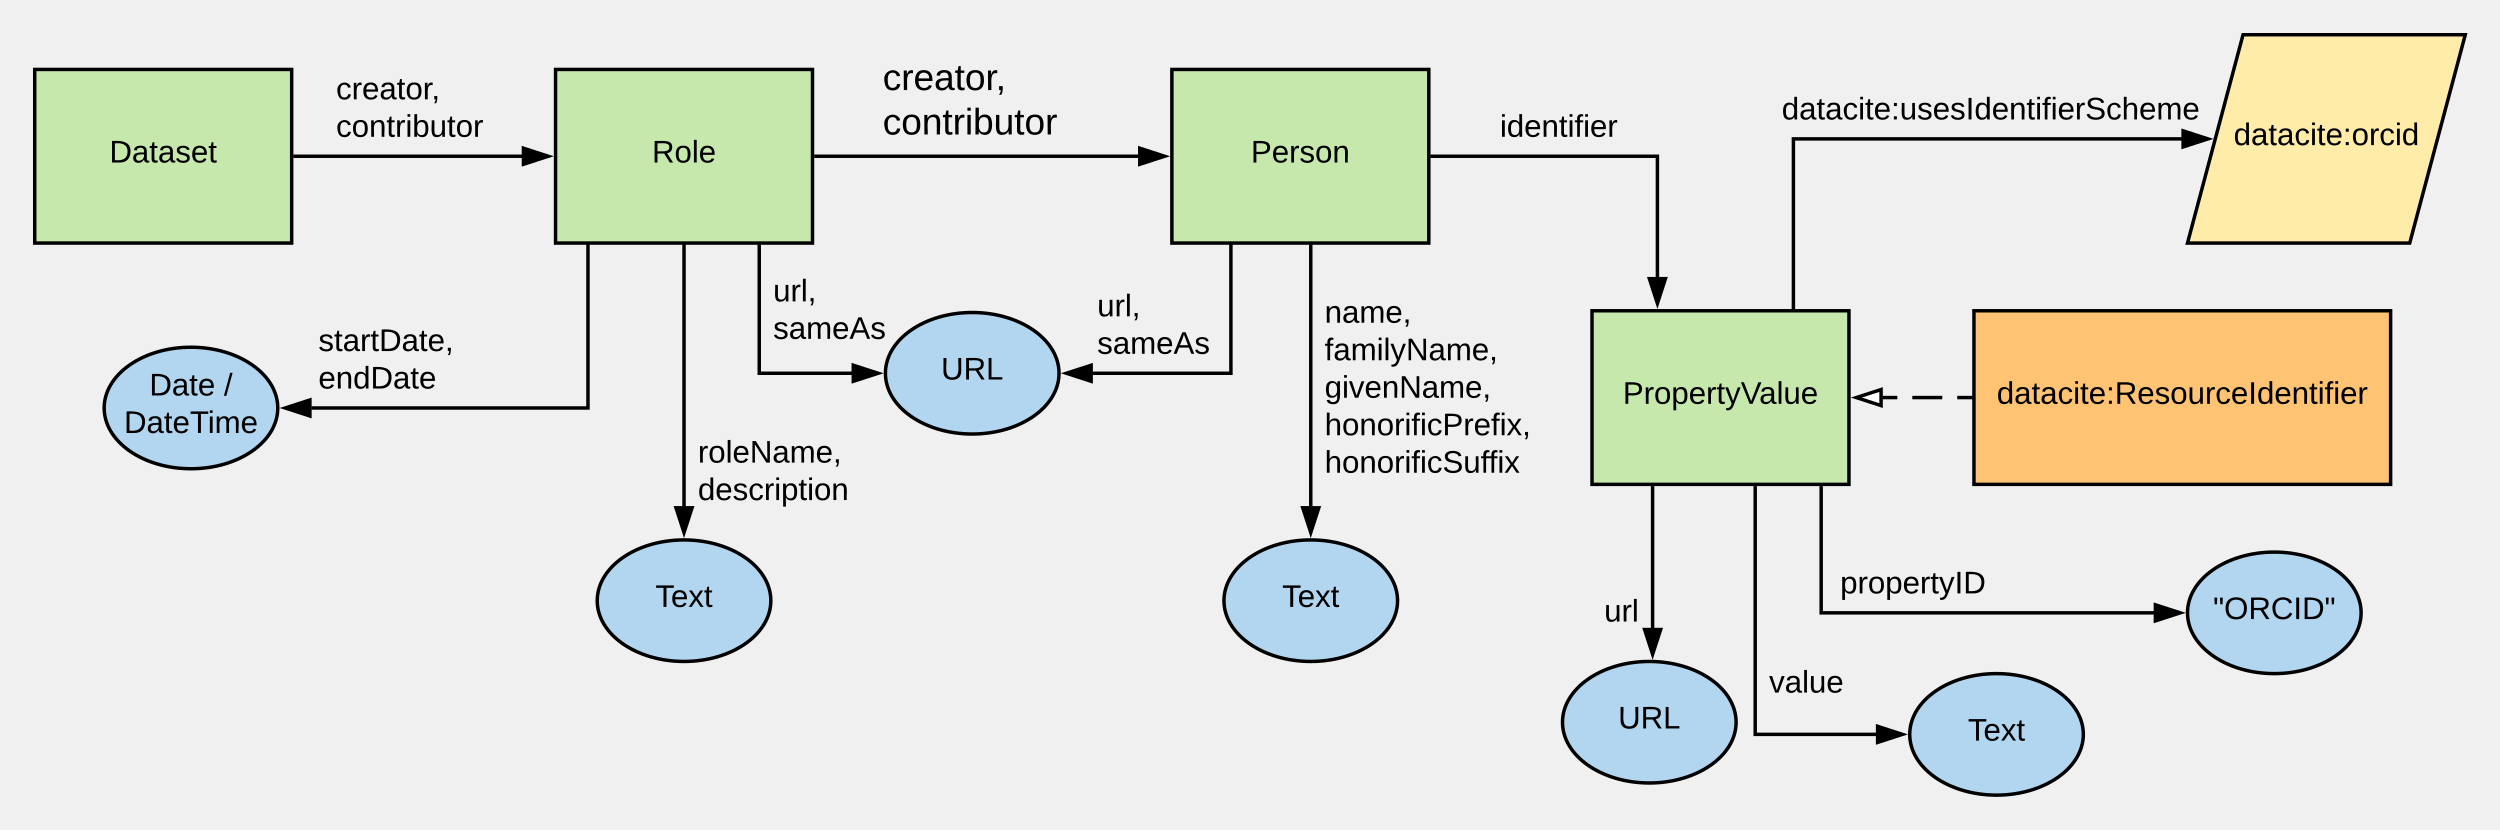
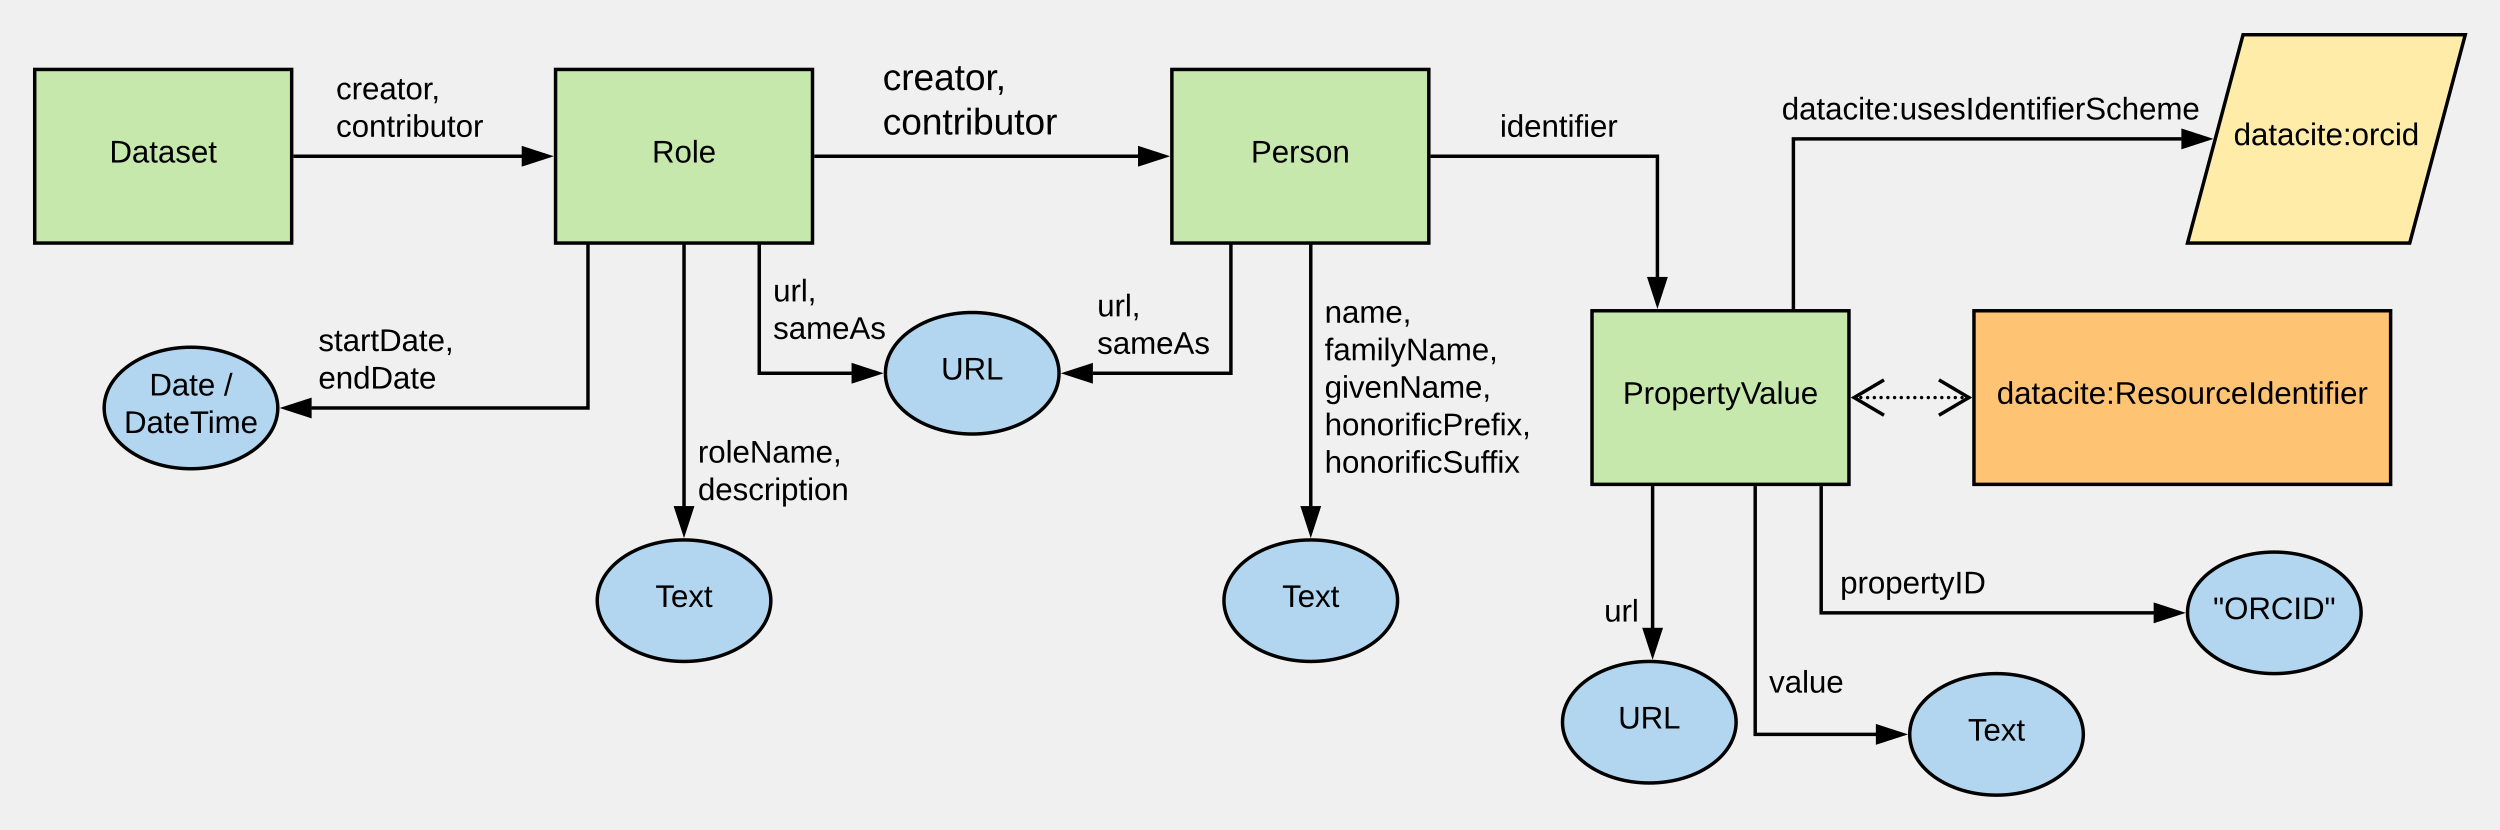
<svg xmlns="http://www.w3.org/2000/svg" xmlns:ns1="lucid" xmlns:xlink="http://www.w3.org/1999/xlink" width="1440" height="478">
  <g transform="translate(-100 1260)" ns1:page-tab-id="0_0">
    <path d="M120-1220h148v100H120z" stroke="#000" stroke-width="2" fill="#c7e8ac" />
    <use xlink:href="#a" transform="matrix(1,0,0,1,125,-1215) translate(38.025 48.6)" />
    <path d="M420-1220h148v100H420z" stroke="#000" stroke-width="2" fill="#c7e8ac" />
    <use xlink:href="#b" transform="matrix(1,0,0,1,425,-1215) translate(50.55 48.6)" />
    <path d="M269-1170h131.76" stroke="#000" stroke-width="2" fill="none" />
    <path d="M269-1169h-1v-2h1zM415.76-1170l-14.26 4.64v-9.28z" />
    <path d="M419-1170l-18.5 6v-12zm-16.5 3.26l10.03-3.26-10.03-3.26z" />
    <use xlink:href="#c" transform="matrix(1,0,0,1,293.575,-1217.2) translate(0 14.4)" />
    <use xlink:href="#d" transform="matrix(1,0,0,1,293.575,-1217.2) translate(0 36)" />
    <path d="M775-1220h148v100H775z" stroke="#000" stroke-width="2" fill="#c7e8ac" />
    <use xlink:href="#e" transform="matrix(1,0,0,1,780,-1215) translate(40.525 48.6)" />
    <path d="M569-1170h186.76" stroke="#000" stroke-width="2" fill="none" />
    <path d="M569-1169h-1v-2h1zM770.76-1170l-14.26 4.64v-9.28z" />
    <path d="M774-1170l-18.5 6v-12zm-16.5 3.26l10.03-3.26-10.03-3.26z" />
    <use xlink:href="#f" transform="matrix(1,0,0,1,608.463,-1225.2) translate(0 17.06667)" />
    <use xlink:href="#g" transform="matrix(1,0,0,1,608.463,-1225.2) translate(0 42.66667)" />
    <path d="M924-1170h130.67v69.76" stroke="#000" stroke-width="2" fill="none" />
    <path d="M924-1169h-1v-2h1zM1054.67-1085.24l-4.64-14.26h9.27z" />
    <path d="M1054.67-1082l-6.02-18.5h12.03zm-3.26-16.5l3.27 10.03 3.26-10.03z" />
    <use xlink:href="#h" transform="matrix(1,0,0,1,963.9629,-1195.6) translate(0 14.4)" />
    <path d="M1017-1081h148v100h-148z" stroke="#000" stroke-width="2" fill="#c7e8ac" />
    <use xlink:href="#i" transform="matrix(1,0,0,1,1022,-1076) translate(12.75 48.6)" />
    <path d="M1237-1081h240v100h-240z" stroke="#000" stroke-width="2" fill="#ffc374" />
    <use xlink:href="#j" transform="matrix(1,0,0,1,1242,-1076) translate(8.15 48.6)" />
-     <path d="M1236-1031h-51.76" fill="none" />
-     <path d="M1236-1031h-8.63m-8.62 0h-17.26m-8.64 0h-8.62" stroke="#000" stroke-width="2" fill="none" />
-     <path d="M1237-1030h-1v-2h1z" />
-     <path d="M1183.5-1026.36l-14.26-4.64 14.26-4.64z" fill="#fff" />
-     <path d="M1184.5-1025l-18.5-6 18.5-6zm-12.03-6l10.03 3.26v-6.52z" />
+     <path d="M1234.04-1031h-66.08" fill="none" />
+     <path d="M1235.04-1031c0 .55-.45 1-1 1-.56 0-1-.45-1-1s.44-1 1-1c.55 0 1 .45 1 1zm-3.9 0c0 .55-.44 1-1 1-.54 0-1-.45-1-1s.46-1 1-1c.56 0 1 .45 1 1zm-3.88 0c0 .55-.45 1-1 1s-1-.45-1-1 .45-1 1-1 1 .45 1 1zm-3.88 0c0 .55-.45 1-1 1-.56 0-1-.45-1-1s.44-1 1-1c.55 0 1 .45 1 1zm-3.9 0c0 .55-.44 1-1 1-.54 0-1-.45-1-1s.46-1 1-1c.56 0 1 .45 1 1zm-3.88 0c0 .55-.44 1-1 1-.55 0-1-.45-1-1s.45-1 1-1c.56 0 1 .45 1 1zm-3.88 0c0 .55-.45 1-1 1-.56 0-1-.45-1-1s.44-1 1-1c.55 0 1 .45 1 1zm-3.9 0c0 .55-.44 1-1 1-.54 0-1-.45-1-1s.46-1 1-1c.56 0 1 .45 1 1zm-3.88 0c0 .55-.44 1-1 1-.55 0-1-.45-1-1s.45-1 1-1c.56 0 1 .45 1 1zm-3.88 0c0 .55-.45 1-1 1-.56 0-1-.45-1-1s.44-1 1-1c.55 0 1 .45 1 1zm-3.9 0c0 .55-.44 1-1 1-.54 0-1-.45-1-1s.46-1 1-1c.56 0 1 .45 1 1zm-3.88 0c0 .55-.44 1-1 1-.55 0-1-.45-1-1s.45-1 1-1c.56 0 1 .45 1 1zm-3.88 0c0 .55-.45 1-1 1-.56 0-1-.45-1-1s.44-1 1-1c.55 0 1 .45 1 1zm-3.9 0c0 .55-.44 1-1 1-.54 0-1-.45-1-1s.46-1 1-1c.56 0 1 .45 1 1zm-3.88 0c0 .55-.44 1-1 1-.55 0-1-.45-1-1s.45-1 1-1c.56 0 1 .45 1 1zm-3.88 0c0 .55-.45 1-1 1s-1-.45-1-1 .45-1 1-1 1 .45 1 1zm-3.9 0c0 .55-.44 1-1 1-.54 0-1-.45-1-1s.46-1 1-1c.56 0 1 .45 1 1z" />
+     <path d="M1236-1031l-18.67 11.04-1.02-1.72 15.77-9.32-15.76-9.32 1.03-1.72zM1185.7-1040.32l-15.77 9.32 15.76 9.32-1.03 1.72L1166-1031l18.67-11.04z" />
    <path d="M1460-907c0 19.33-22.4 35-50 35s-50-15.67-50-35 22.4-35 50-35 50 15.67 50 35z" stroke="#000" stroke-width="2" fill="#b2d6ef" />
    <use xlink:href="#k" transform="matrix(1,0,0,1,1365,-937) translate(9.725 33.6)" />
    <path d="M1392-1240h128l-32 120h-128z" stroke="#000" stroke-width="2" fill="#ffeca9" />
    <use xlink:href="#l" transform="matrix(1,0,0,1,1365,-1235) translate(21.575 58.6)" />
    <path d="M1133-1082v-98h223.73" stroke="#000" stroke-width="2" fill="none" />
    <path d="M1134-1081h-2v-1h2zM1371.73-1180l-14.27 4.64v-9.28z" />
    <path d="M1374.97-1180l-18.5 6v-12zm-16.5 3.26l10.02-3.26-10.04-3.26z" />
    <use xlink:href="#m" transform="matrix(1,0,0,1,1126.292,-1205.6) translate(0 14.4)" />
    <path d="M1149-980v73h191.76" stroke="#000" stroke-width="2" fill="none" />
    <path d="M1150-980h-2v-1h2zM1355.76-907l-14.26 4.64v-9.28z" />
    <path d="M1359-907l-18.5 6v-12zm-16.5 3.26l10.03-3.26-10.03-3.26z" />
    <use xlink:href="#n" transform="matrix(1,0,0,1,1159.947,-932.6) translate(0 14.4)" />
    <path d="M1051.9-980v81.86" stroke="#000" stroke-width="2" fill="none" />
    <path d="M1052.9-980h-2v-1h2zM1051.9-883.14l-4.63-14.27h9.27z" />
    <path d="M1051.9-879.9l-6-18.5h12.02zm-3.25-16.5l3.26 10.02 3.27-10.03z" />
    <use xlink:href="#o" transform="matrix(1,0,0,1,1024.006,-916.3878) translate(0 14.4)" />
    <path d="M1111-980v143h69.76" stroke="#000" stroke-width="2" fill="none" />
    <path d="M1112-980h-2v-1h2zM1195.76-837l-14.26 4.64v-9.28z" />
    <path d="M1199-837l-18.5 6v-12zm-16.5 3.26l10.03-3.26-10.03-3.26z" />
    <use xlink:href="#p" transform="matrix(1,0,0,1,1119,-875.4667) translate(0 14.4)" />
    <path d="M260-1025c0 19.33-22.4 35-50 35s-50-15.67-50-35 22.4-35 50-35 50 15.67 50 35z" stroke="#000" stroke-width="2" fill="#b2d6ef" />
    <use xlink:href="#q" transform="matrix(1,0,0,1,165,-1055) translate(21.025 22.8)" />
    <use xlink:href="#r" transform="matrix(1,0,0,1,165,-1055) translate(63.975 22.8)" />
    <use xlink:href="#s" transform="matrix(1,0,0,1,165,-1055) translate(6.425 44.4)" />
    <path d="M438.67-1119v94H279.24" stroke="#000" stroke-width="2" fill="none" />
    <path d="M439.67-1119h-2v-1h2zM278.5-1020.36l-14.26-4.64 14.26-4.64z" />
    <path d="M279.5-1019l-18.5-6 18.5-6zm-12.03-6l10.03 3.26v-6.52z" />
    <use xlink:href="#t" transform="matrix(1,0,0,1,283.3936,-1072.2) translate(0 14.4)" />
    <use xlink:href="#u" transform="matrix(1,0,0,1,283.3936,-1072.2) translate(0 36)" />
    <path d="M1100-844c0 19.33-22.4 35-50 35s-50-15.67-50-35 22.4-35 50-35 50 15.67 50 35z" stroke="#000" stroke-width="2" fill="#b2d6ef" />
    <use xlink:href="#v" transform="matrix(1,0,0,1,1005,-874) translate(27.05 33.6)" />
    <path d="M1300-837c0 19.33-22.4 35-50 35s-50-15.67-50-35 22.4-35 50-35 50 15.67 50 35z" stroke="#000" stroke-width="2" fill="#b2d6ef" />
    <use xlink:href="#w" transform="matrix(1,0,0,1,1205,-867) translate(28.525 33.6)" />
    <path d="M537.33-1119v74h53.43" stroke="#000" stroke-width="2" fill="none" />
    <path d="M538.33-1119h-2v-1h2zM605.76-1045l-14.26 4.64v-9.28z" />
    <path d="M609-1045l-18.5 6v-12zm-16.5 3.26l10.03-3.26-10.03-3.26z" />
    <use xlink:href="#x" transform="matrix(1,0,0,1,545.3333,-1100.804) translate(0 14.4)" />
    <use xlink:href="#y" transform="matrix(1,0,0,1,545.3333,-1100.804) translate(0 36)" />
    <path d="M494-1119v150.76" stroke="#000" stroke-width="2" fill="none" />
    <path d="M495-1119h-2v-1h2zM494-953.24l-4.64-14.26h9.28z" />
    <path d="M494-950l-6-18.5h12zm-3.26-16.5l3.26 10.03 3.26-10.03z" />
    <use xlink:href="#z" transform="matrix(1,0,0,1,502,-1007.944) translate(0 14.4)" />
    <use xlink:href="#A" transform="matrix(1,0,0,1,502,-1007.944) translate(0 36)" />
    <path d="M544-914c0 19.33-22.4 35-50 35s-50-15.67-50-35 22.4-35 50-35 50 15.67 50 35z" stroke="#000" stroke-width="2" fill="#b2d6ef" />
    <use xlink:href="#w" transform="matrix(1,0,0,1,449,-944) translate(28.525 33.6)" />
    <path d="M809-1120v75h-79.76" stroke="#000" stroke-width="2" fill="none" />
    <path d="M728.5-1040.36l-14.26-4.64 14.26-4.64z" />
    <path d="M729.5-1039l-18.5-6 18.5-6zm-12.03-6l10.03 3.26v-6.52z" />
    <use xlink:href="#x" transform="matrix(1,0,0,1,731.9878,-1092.2) translate(0 14.4)" />
    <use xlink:href="#y" transform="matrix(1,0,0,1,731.9878,-1092.2) translate(0 36)" />
    <path d="M855-1119v150.76" stroke="#000" stroke-width="2" fill="none" />
    <path d="M856-1119h-2v-1h2zM855-953.24l-4.64-14.26h9.28z" />
    <path d="M855-950l-6-18.5h12zm-3.26-16.5l3.26 10.03 3.26-10.03z" />
    <g>
      <use xlink:href="#B" transform="matrix(1,0,0,1,863,-1088.5) translate(0 14.4)" />
      <use xlink:href="#C" transform="matrix(1,0,0,1,863,-1088.5) translate(0 36)" />
      <use xlink:href="#D" transform="matrix(1,0,0,1,863,-1088.5) translate(0 57.6)" />
      <use xlink:href="#E" transform="matrix(1,0,0,1,863,-1088.5) translate(0 79.2)" />
      <use xlink:href="#F" transform="matrix(1,0,0,1,863,-1088.5) translate(0 100.8)" />
    </g>
    <path d="M710-1045c0 19.33-22.4 35-50 35s-50-15.67-50-35 22.4-35 50-35 50 15.67 50 35z" stroke="#000" stroke-width="2" fill="#b2d6ef" />
    <g>
      <use xlink:href="#v" transform="matrix(1,0,0,1,615,-1075) translate(27.05 33.6)" />
    </g>
    <path d="M905-914c0 19.33-22.4 35-50 35s-50-15.67-50-35 22.4-35 50-35 50 15.67 50 35z" stroke="#000" stroke-width="2" fill="#b2d6ef" />
    <g>
      <use xlink:href="#w" transform="matrix(1,0,0,1,810,-944) translate(28.525 33.6)" />
    </g>
    <defs>
      <path d="M30-248c118-7 216 8 213 122C240-48 200 0 122 0H30v-248zM63-27c89 8 146-16 146-99s-60-101-146-95v194" id="G" />
      <path d="M141-36C126-15 110 5 73 4 37 3 15-17 15-53c-1-64 63-63 125-63 3-35-9-54-41-54-24 1-41 7-42 31l-33-3c5-37 33-52 76-52 45 0 72 20 72 64v82c-1 20 7 32 28 27v20c-31 9-61-2-59-35zM48-53c0 20 12 33 32 33 41-3 63-29 60-74-43 2-92-5-92 41" id="H" />
      <path d="M59-47c-2 24 18 29 38 22v24C64 9 27 4 27-40v-127H5v-23h24l9-43h21v43h35v23H59v120" id="I" />
      <path d="M135-143c-3-34-86-38-87 0 15 53 115 12 119 90S17 21 10-45l28-5c4 36 97 45 98 0-10-56-113-15-118-90-4-57 82-63 122-42 12 7 21 19 24 35" id="J" />
      <path d="M100-194c63 0 86 42 84 106H49c0 40 14 67 53 68 26 1 43-12 49-29l28 8c-11 28-37 45-77 45C44 4 14-33 15-96c1-61 26-98 85-98zm52 81c6-60-76-77-97-28-3 7-6 17-6 28h103" id="K" />
      <g id="a">
        <use transform="matrix(0.05,0,0,0.05,0,0)" xlink:href="#G" />
        <use transform="matrix(0.05,0,0,0.05,12.95,0)" xlink:href="#H" />
        <use transform="matrix(0.05,0,0,0.05,22.95,0)" xlink:href="#I" />
        <use transform="matrix(0.05,0,0,0.05,27.95,0)" xlink:href="#H" />
        <use transform="matrix(0.05,0,0,0.05,37.95,0)" xlink:href="#J" />
        <use transform="matrix(0.05,0,0,0.05,46.95,0)" xlink:href="#K" />
        <use transform="matrix(0.05,0,0,0.05,56.95,0)" xlink:href="#I" />
      </g>
      <path d="M233-177c-1 41-23 64-60 70L243 0h-38l-65-103H63V0H30v-248c88 3 205-21 203 71zM63-129c60-2 137 13 137-47 0-61-80-42-137-45v92" id="L" />
      <path d="M100-194c62-1 85 37 85 99 1 63-27 99-86 99S16-35 15-95c0-66 28-99 85-99zM99-20c44 1 53-31 53-75 0-43-8-75-51-75s-53 32-53 75 10 74 51 75" id="M" />
      <path d="M24 0v-261h32V0H24" id="N" />
      <g id="b">
        <use transform="matrix(0.05,0,0,0.05,0,0)" xlink:href="#L" />
        <use transform="matrix(0.05,0,0,0.05,12.95,0)" xlink:href="#M" />
        <use transform="matrix(0.05,0,0,0.05,22.95,0)" xlink:href="#N" />
        <use transform="matrix(0.05,0,0,0.05,26.9,0)" xlink:href="#K" />
      </g>
      <path d="M96-169c-40 0-48 33-48 73s9 75 48 75c24 0 41-14 43-38l32 2c-6 37-31 61-74 61-59 0-76-41-82-99-10-93 101-131 147-64 4 7 5 14 7 22l-32 3c-4-21-16-35-41-35" id="O" />
      <path d="M114-163C36-179 61-72 57 0H25l-1-190h30c1 12-1 29 2 39 6-27 23-49 58-41v29" id="P" />
      <path d="M68-38c1 34 0 65-14 84H32c9-13 17-26 17-46H33v-38h35" id="Q" />
      <g id="c">
        <use transform="matrix(0.05,0,0,0.05,0,0)" xlink:href="#O" />
        <use transform="matrix(0.05,0,0,0.05,9,0)" xlink:href="#P" />
        <use transform="matrix(0.05,0,0,0.05,14.95,0)" xlink:href="#K" />
        <use transform="matrix(0.05,0,0,0.05,24.95,0)" xlink:href="#H" />
        <use transform="matrix(0.05,0,0,0.05,34.95,0)" xlink:href="#I" />
        <use transform="matrix(0.05,0,0,0.05,39.95,0)" xlink:href="#M" />
        <use transform="matrix(0.05,0,0,0.05,49.95,0)" xlink:href="#P" />
        <use transform="matrix(0.05,0,0,0.05,54.9,0)" xlink:href="#Q" />
      </g>
      <path d="M117-194c89-4 53 116 60 194h-32v-121c0-31-8-49-39-48C34-167 62-67 57 0H25l-1-190h30c1 10-1 24 2 32 11-22 29-35 61-36" id="R" />
      <path d="M24-231v-30h32v30H24zM24 0v-190h32V0H24" id="S" />
      <path d="M115-194c53 0 69 39 70 98 0 66-23 100-70 100C84 3 66-7 56-30L54 0H23l1-261h32v101c10-23 28-34 59-34zm-8 174c40 0 45-34 45-75 0-40-5-75-45-74-42 0-51 32-51 76 0 43 10 73 51 73" id="T" />
      <path d="M84 4C-5 8 30-112 23-190h32v120c0 31 7 50 39 49 72-2 45-101 50-169h31l1 190h-30c-1-10 1-25-2-33-11 22-28 36-60 37" id="U" />
      <g id="d">
        <use transform="matrix(0.05,0,0,0.05,0,0)" xlink:href="#O" />
        <use transform="matrix(0.05,0,0,0.05,9,0)" xlink:href="#M" />
        <use transform="matrix(0.05,0,0,0.05,19,0)" xlink:href="#R" />
        <use transform="matrix(0.05,0,0,0.05,29,0)" xlink:href="#I" />
        <use transform="matrix(0.05,0,0,0.05,34,0)" xlink:href="#P" />
        <use transform="matrix(0.05,0,0,0.05,39.95,0)" xlink:href="#S" />
        <use transform="matrix(0.05,0,0,0.05,43.9,0)" xlink:href="#T" />
        <use transform="matrix(0.05,0,0,0.05,53.9,0)" xlink:href="#U" />
        <use transform="matrix(0.05,0,0,0.05,63.9,0)" xlink:href="#I" />
        <use transform="matrix(0.05,0,0,0.05,68.9,0)" xlink:href="#M" />
        <use transform="matrix(0.05,0,0,0.05,78.9,0)" xlink:href="#P" />
      </g>
      <path d="M30-248c87 1 191-15 191 75 0 78-77 80-158 76V0H30v-248zm33 125c57 0 124 11 124-50 0-59-68-47-124-48v98" id="V" />
      <g id="e">
        <use transform="matrix(0.05,0,0,0.05,0,0)" xlink:href="#V" />
        <use transform="matrix(0.05,0,0,0.05,12,0)" xlink:href="#K" />
        <use transform="matrix(0.05,0,0,0.05,22,0)" xlink:href="#P" />
        <use transform="matrix(0.05,0,0,0.05,27.95,0)" xlink:href="#J" />
        <use transform="matrix(0.05,0,0,0.05,36.95,0)" xlink:href="#M" />
        <use transform="matrix(0.05,0,0,0.05,46.95,0)" xlink:href="#R" />
      </g>
      <g id="f">
        <use transform="matrix(0.05925926,0,0,0.05925926,0,0)" xlink:href="#O" />
        <use transform="matrix(0.05925926,0,0,0.05925926,10.66667,0)" xlink:href="#P" />
        <use transform="matrix(0.05925926,0,0,0.05925926,17.71852,0)" xlink:href="#K" />
        <use transform="matrix(0.05925926,0,0,0.05925926,29.57037,0)" xlink:href="#H" />
        <use transform="matrix(0.05925926,0,0,0.05925926,41.42222,0)" xlink:href="#I" />
        <use transform="matrix(0.05925926,0,0,0.05925926,47.34815,0)" xlink:href="#M" />
        <use transform="matrix(0.05925926,0,0,0.05925926,59.2,0)" xlink:href="#P" />
        <use transform="matrix(0.05925926,0,0,0.05925926,65.06667,0)" xlink:href="#Q" />
      </g>
      <g id="g">
        <use transform="matrix(0.05925926,0,0,0.05925926,0,0)" xlink:href="#O" />
        <use transform="matrix(0.05925926,0,0,0.05925926,10.66667,0)" xlink:href="#M" />
        <use transform="matrix(0.05925926,0,0,0.05925926,22.51852,0)" xlink:href="#R" />
        <use transform="matrix(0.05925926,0,0,0.05925926,34.37037,0)" xlink:href="#I" />
        <use transform="matrix(0.05925926,0,0,0.05925926,40.2963,0)" xlink:href="#P" />
        <use transform="matrix(0.05925926,0,0,0.05925926,47.34815,0)" xlink:href="#S" />
        <use transform="matrix(0.05925926,0,0,0.05925926,52.02963,0)" xlink:href="#T" />
        <use transform="matrix(0.05925926,0,0,0.05925926,63.88148,0)" xlink:href="#U" />
        <use transform="matrix(0.05925926,0,0,0.05925926,75.73333,0)" xlink:href="#I" />
        <use transform="matrix(0.05925926,0,0,0.05925926,81.65926,0)" xlink:href="#M" />
        <use transform="matrix(0.05925926,0,0,0.05925926,93.51111,0)" xlink:href="#P" />
      </g>
      <path d="M85-194c31 0 48 13 60 33l-1-100h32l1 261h-30c-2-10 0-23-3-31C134-8 116 4 85 4 32 4 16-35 15-94c0-66 23-100 70-100zm9 24c-40 0-46 34-46 75 0 40 6 74 45 74 42 0 51-32 51-76 0-42-9-74-50-73" id="W" />
      <path d="M101-234c-31-9-42 10-38 44h38v23H63V0H32v-167H5v-23h27c-7-52 17-82 69-68v24" id="X" />
      <g id="h">
        <use transform="matrix(0.05,0,0,0.05,0,0)" xlink:href="#S" />
        <use transform="matrix(0.05,0,0,0.05,3.95,0)" xlink:href="#W" />
        <use transform="matrix(0.05,0,0,0.05,13.95,0)" xlink:href="#K" />
        <use transform="matrix(0.05,0,0,0.05,23.95,0)" xlink:href="#R" />
        <use transform="matrix(0.05,0,0,0.05,33.95,0)" xlink:href="#I" />
        <use transform="matrix(0.05,0,0,0.05,38.95,0)" xlink:href="#S" />
        <use transform="matrix(0.05,0,0,0.05,42.9,0)" xlink:href="#X" />
        <use transform="matrix(0.05,0,0,0.05,47.9,0)" xlink:href="#S" />
        <use transform="matrix(0.05,0,0,0.05,51.85,0)" xlink:href="#K" />
        <use transform="matrix(0.05,0,0,0.05,61.85,0)" xlink:href="#P" />
      </g>
      <path d="M115-194c55 1 70 41 70 98S169 2 115 4C84 4 66-9 55-30l1 105H24l-1-265h31l2 30c10-21 28-34 59-34zm-8 174c40 0 45-34 45-75s-6-73-45-74c-42 0-51 32-51 76 0 43 10 73 51 73" id="Y" />
      <path d="M179-190L93 31C79 59 56 82 12 73V49c39 6 53-20 64-50L1-190h34L92-34l54-156h33" id="Z" />
      <path d="M137 0h-34L2-248h35l83 218 83-218h36" id="aa" />
      <g id="i">
        <use transform="matrix(0.05,0,0,0.05,0,0)" xlink:href="#V" />
        <use transform="matrix(0.05,0,0,0.05,12,0)" xlink:href="#P" />
        <use transform="matrix(0.05,0,0,0.05,17.95,0)" xlink:href="#M" />
        <use transform="matrix(0.05,0,0,0.05,27.95,0)" xlink:href="#Y" />
        <use transform="matrix(0.05,0,0,0.05,37.95,0)" xlink:href="#K" />
        <use transform="matrix(0.05,0,0,0.05,47.95,0)" xlink:href="#P" />
        <use transform="matrix(0.05,0,0,0.05,53.9,0)" xlink:href="#I" />
        <use transform="matrix(0.05,0,0,0.05,58.9,0)" xlink:href="#Z" />
        <use transform="matrix(0.05,0,0,0.05,67.9,0)" xlink:href="#aa" />
        <use transform="matrix(0.05,0,0,0.05,78.55,0)" xlink:href="#H" />
        <use transform="matrix(0.05,0,0,0.05,88.55,0)" xlink:href="#N" />
        <use transform="matrix(0.05,0,0,0.05,92.5,0)" xlink:href="#U" />
        <use transform="matrix(0.05,0,0,0.05,102.5,0)" xlink:href="#K" />
      </g>
      <path d="M33-154v-36h34v36H33zM33 0v-36h34V0H33" id="ab" />
      <path d="M33 0v-248h34V0H33" id="ac" />
      <g id="j">
        <use transform="matrix(0.05,0,0,0.05,0,0)" xlink:href="#W" />
        <use transform="matrix(0.05,0,0,0.05,10,0)" xlink:href="#H" />
        <use transform="matrix(0.05,0,0,0.05,20,0)" xlink:href="#I" />
        <use transform="matrix(0.05,0,0,0.05,25,0)" xlink:href="#H" />
        <use transform="matrix(0.05,0,0,0.05,35,0)" xlink:href="#O" />
        <use transform="matrix(0.05,0,0,0.05,44,0)" xlink:href="#S" />
        <use transform="matrix(0.05,0,0,0.05,47.95,0)" xlink:href="#I" />
        <use transform="matrix(0.05,0,0,0.05,52.95,0)" xlink:href="#K" />
        <use transform="matrix(0.05,0,0,0.05,62.95,0)" xlink:href="#ab" />
        <use transform="matrix(0.05,0,0,0.05,67.95,0)" xlink:href="#L" />
        <use transform="matrix(0.05,0,0,0.05,80.9,0)" xlink:href="#K" />
        <use transform="matrix(0.05,0,0,0.05,90.9,0)" xlink:href="#J" />
        <use transform="matrix(0.05,0,0,0.05,99.9,0)" xlink:href="#M" />
        <use transform="matrix(0.05,0,0,0.05,109.9,0)" xlink:href="#U" />
        <use transform="matrix(0.05,0,0,0.05,119.9,0)" xlink:href="#P" />
        <use transform="matrix(0.05,0,0,0.05,125.85,0)" xlink:href="#O" />
        <use transform="matrix(0.05,0,0,0.05,134.85,0)" xlink:href="#K" />
        <use transform="matrix(0.05,0,0,0.05,144.85,0)" xlink:href="#ac" />
        <use transform="matrix(0.05,0,0,0.05,149.85,0)" xlink:href="#W" />
        <use transform="matrix(0.05,0,0,0.05,159.85,0)" xlink:href="#K" />
        <use transform="matrix(0.05,0,0,0.05,169.85,0)" xlink:href="#R" />
        <use transform="matrix(0.05,0,0,0.05,179.85,0)" xlink:href="#I" />
        <use transform="matrix(0.05,0,0,0.05,184.85,0)" xlink:href="#S" />
        <use transform="matrix(0.05,0,0,0.05,188.8,0)" xlink:href="#X" />
        <use transform="matrix(0.05,0,0,0.05,193.8,0)" xlink:href="#S" />
        <use transform="matrix(0.05,0,0,0.05,197.75,0)" xlink:href="#K" />
        <use transform="matrix(0.05,0,0,0.05,207.75,0)" xlink:href="#P" />
      </g>
      <path d="M109-170H84l-4-78h32zm-65 0H19l-4-78h33" id="ad" />
      <path d="M140-251c81 0 123 46 123 126C263-46 219 4 140 4 59 4 17-45 17-125s42-126 123-126zm0 227c63 0 89-41 89-101s-29-99-89-99c-61 0-89 39-89 99S79-25 140-24" id="ae" />
      <path d="M212-179c-10-28-35-45-73-45-59 0-87 40-87 99 0 60 29 101 89 101 43 0 62-24 78-52l27 14C228-24 195 4 139 4 59 4 22-46 18-125c-6-104 99-153 187-111 19 9 31 26 39 46" id="af" />
      <g id="k">
        <use transform="matrix(0.05,0,0,0.05,0,0)" xlink:href="#ad" />
        <use transform="matrix(0.05,0,0,0.05,6.35,0)" xlink:href="#ae" />
        <use transform="matrix(0.05,0,0,0.05,20.35,0)" xlink:href="#L" />
        <use transform="matrix(0.05,0,0,0.05,33.3,0)" xlink:href="#af" />
        <use transform="matrix(0.05,0,0,0.05,46.25,0)" xlink:href="#ac" />
        <use transform="matrix(0.05,0,0,0.05,51.25,0)" xlink:href="#G" />
        <use transform="matrix(0.05,0,0,0.05,64.2,0)" xlink:href="#ad" />
      </g>
      <g id="l">
        <use transform="matrix(0.05,0,0,0.05,0,0)" xlink:href="#W" />
        <use transform="matrix(0.05,0,0,0.05,10,0)" xlink:href="#H" />
        <use transform="matrix(0.05,0,0,0.05,20,0)" xlink:href="#I" />
        <use transform="matrix(0.05,0,0,0.05,25,0)" xlink:href="#H" />
        <use transform="matrix(0.05,0,0,0.05,35,0)" xlink:href="#O" />
        <use transform="matrix(0.05,0,0,0.05,44,0)" xlink:href="#S" />
        <use transform="matrix(0.05,0,0,0.05,47.95,0)" xlink:href="#I" />
        <use transform="matrix(0.05,0,0,0.05,52.95,0)" xlink:href="#K" />
        <use transform="matrix(0.05,0,0,0.05,62.95,0)" xlink:href="#ab" />
        <use transform="matrix(0.05,0,0,0.05,67.95,0)" xlink:href="#M" />
        <use transform="matrix(0.05,0,0,0.05,77.95,0)" xlink:href="#P" />
        <use transform="matrix(0.05,0,0,0.05,83.9,0)" xlink:href="#O" />
        <use transform="matrix(0.05,0,0,0.05,92.9,0)" xlink:href="#S" />
        <use transform="matrix(0.05,0,0,0.05,96.85,0)" xlink:href="#W" />
      </g>
      <path d="M185-189c-5-48-123-54-124 2 14 75 158 14 163 119 3 78-121 87-175 55-17-10-28-26-33-46l33-7c5 56 141 63 141-1 0-78-155-14-162-118-5-82 145-84 179-34 5 7 8 16 11 25" id="ag" />
      <path d="M106-169C34-169 62-67 57 0H25v-261h32l-1 103c12-21 28-36 61-36 89 0 53 116 60 194h-32v-121c2-32-8-49-39-48" id="ah" />
      <path d="M210-169c-67 3-38 105-44 169h-31v-121c0-29-5-50-35-48C34-165 62-65 56 0H25l-1-190h30c1 10-1 24 2 32 10-44 99-50 107 0 11-21 27-35 58-36 85-2 47 119 55 194h-31v-121c0-29-5-49-35-48" id="ai" />
      <g id="m">
        <use transform="matrix(0.05,0,0,0.05,0,0)" xlink:href="#W" />
        <use transform="matrix(0.05,0,0,0.05,10,0)" xlink:href="#H" />
        <use transform="matrix(0.05,0,0,0.05,20,0)" xlink:href="#I" />
        <use transform="matrix(0.05,0,0,0.05,25,0)" xlink:href="#H" />
        <use transform="matrix(0.05,0,0,0.05,35,0)" xlink:href="#O" />
        <use transform="matrix(0.05,0,0,0.05,44,0)" xlink:href="#S" />
        <use transform="matrix(0.05,0,0,0.05,47.95,0)" xlink:href="#I" />
        <use transform="matrix(0.05,0,0,0.05,52.95,0)" xlink:href="#K" />
        <use transform="matrix(0.05,0,0,0.05,62.95,0)" xlink:href="#ab" />
        <use transform="matrix(0.05,0,0,0.05,67.95,0)" xlink:href="#U" />
        <use transform="matrix(0.05,0,0,0.05,77.95,0)" xlink:href="#J" />
        <use transform="matrix(0.05,0,0,0.05,86.95,0)" xlink:href="#K" />
        <use transform="matrix(0.05,0,0,0.05,96.95,0)" xlink:href="#J" />
        <use transform="matrix(0.05,0,0,0.05,105.95,0)" xlink:href="#ac" />
        <use transform="matrix(0.05,0,0,0.05,110.95,0)" xlink:href="#W" />
        <use transform="matrix(0.05,0,0,0.05,120.95,0)" xlink:href="#K" />
        <use transform="matrix(0.05,0,0,0.05,130.95,0)" xlink:href="#R" />
        <use transform="matrix(0.05,0,0,0.05,140.95,0)" xlink:href="#I" />
        <use transform="matrix(0.05,0,0,0.05,145.95,0)" xlink:href="#S" />
        <use transform="matrix(0.05,0,0,0.05,149.9,0)" xlink:href="#X" />
        <use transform="matrix(0.05,0,0,0.05,154.9,0)" xlink:href="#S" />
        <use transform="matrix(0.05,0,0,0.05,158.85,0)" xlink:href="#K" />
        <use transform="matrix(0.05,0,0,0.05,168.85,0)" xlink:href="#P" />
        <use transform="matrix(0.05,0,0,0.05,174.8,0)" xlink:href="#ag" />
        <use transform="matrix(0.05,0,0,0.05,186.8,0)" xlink:href="#O" />
        <use transform="matrix(0.05,0,0,0.05,195.8,0)" xlink:href="#ah" />
        <use transform="matrix(0.05,0,0,0.05,205.8,0)" xlink:href="#K" />
        <use transform="matrix(0.05,0,0,0.05,215.8,0)" xlink:href="#ai" />
        <use transform="matrix(0.05,0,0,0.05,230.75,0)" xlink:href="#K" />
      </g>
      <g id="n">
        <use transform="matrix(0.05,0,0,0.05,0,0)" xlink:href="#Y" />
        <use transform="matrix(0.05,0,0,0.05,10,0)" xlink:href="#P" />
        <use transform="matrix(0.05,0,0,0.05,15.95,0)" xlink:href="#M" />
        <use transform="matrix(0.05,0,0,0.05,25.95,0)" xlink:href="#Y" />
        <use transform="matrix(0.05,0,0,0.05,35.95,0)" xlink:href="#K" />
        <use transform="matrix(0.05,0,0,0.05,45.95,0)" xlink:href="#P" />
        <use transform="matrix(0.05,0,0,0.05,51.9,0)" xlink:href="#I" />
        <use transform="matrix(0.05,0,0,0.05,56.9,0)" xlink:href="#Z" />
        <use transform="matrix(0.05,0,0,0.05,65.9,0)" xlink:href="#ac" />
        <use transform="matrix(0.05,0,0,0.05,70.9,0)" xlink:href="#G" />
      </g>
      <g id="o">
        <use transform="matrix(0.05,0,0,0.05,0,0)" xlink:href="#U" />
        <use transform="matrix(0.05,0,0,0.05,10,0)" xlink:href="#P" />
        <use transform="matrix(0.05,0,0,0.05,15.95,0)" xlink:href="#N" />
      </g>
      <path d="M108 0H70L1-190h34L89-25l56-165h34" id="aj" />
      <g id="p">
        <use transform="matrix(0.05,0,0,0.05,0,0)" xlink:href="#aj" />
        <use transform="matrix(0.05,0,0,0.05,9,0)" xlink:href="#H" />
        <use transform="matrix(0.05,0,0,0.05,19,0)" xlink:href="#N" />
        <use transform="matrix(0.05,0,0,0.05,22.95,0)" xlink:href="#U" />
        <use transform="matrix(0.05,0,0,0.05,32.95,0)" xlink:href="#K" />
      </g>
      <g id="q">
        <use transform="matrix(0.05,0,0,0.05,0,0)" xlink:href="#G" />
        <use transform="matrix(0.05,0,0,0.05,12.95,0)" xlink:href="#H" />
        <use transform="matrix(0.05,0,0,0.05,22.95,0)" xlink:href="#I" />
        <use transform="matrix(0.05,0,0,0.05,27.95,0)" xlink:href="#K" />
      </g>
      <path d="M0 4l72-265h28L28 4H0" id="ak" />
      <use transform="matrix(0.05,0,0,0.05,0,0)" xlink:href="#ak" id="r" />
      <path d="M127-220V0H93v-220H8v-28h204v28h-85" id="al" />
      <g id="s">
        <use transform="matrix(0.05,0,0,0.05,0,0)" xlink:href="#G" />
        <use transform="matrix(0.05,0,0,0.05,12.95,0)" xlink:href="#H" />
        <use transform="matrix(0.05,0,0,0.05,22.95,0)" xlink:href="#I" />
        <use transform="matrix(0.05,0,0,0.05,27.95,0)" xlink:href="#K" />
        <use transform="matrix(0.05,0,0,0.05,37.95,0)" xlink:href="#al" />
        <use transform="matrix(0.05,0,0,0.05,48.25,0)" xlink:href="#S" />
        <use transform="matrix(0.05,0,0,0.05,52.2,0)" xlink:href="#ai" />
        <use transform="matrix(0.05,0,0,0.05,67.15,0)" xlink:href="#K" />
      </g>
      <g id="t">
        <use transform="matrix(0.05,0,0,0.05,0,0)" xlink:href="#J" />
        <use transform="matrix(0.05,0,0,0.05,9,0)" xlink:href="#I" />
        <use transform="matrix(0.05,0,0,0.05,14,0)" xlink:href="#H" />
        <use transform="matrix(0.05,0,0,0.05,24,0)" xlink:href="#P" />
        <use transform="matrix(0.05,0,0,0.05,29.95,0)" xlink:href="#I" />
        <use transform="matrix(0.05,0,0,0.05,34.95,0)" xlink:href="#G" />
        <use transform="matrix(0.05,0,0,0.05,47.9,0)" xlink:href="#H" />
        <use transform="matrix(0.05,0,0,0.05,57.9,0)" xlink:href="#I" />
        <use transform="matrix(0.05,0,0,0.05,62.9,0)" xlink:href="#K" />
        <use transform="matrix(0.05,0,0,0.05,72.9,0)" xlink:href="#Q" />
      </g>
      <g id="u">
        <use transform="matrix(0.05,0,0,0.05,0,0)" xlink:href="#K" />
        <use transform="matrix(0.05,0,0,0.05,10,0)" xlink:href="#R" />
        <use transform="matrix(0.05,0,0,0.05,20,0)" xlink:href="#W" />
        <use transform="matrix(0.05,0,0,0.05,30,0)" xlink:href="#G" />
        <use transform="matrix(0.05,0,0,0.05,42.95,0)" xlink:href="#H" />
        <use transform="matrix(0.05,0,0,0.05,52.95,0)" xlink:href="#I" />
        <use transform="matrix(0.05,0,0,0.05,57.95,0)" xlink:href="#K" />
      </g>
      <path d="M232-93c-1 65-40 97-104 97C67 4 28-28 28-90v-158h33c8 89-33 224 67 224 102 0 64-133 71-224h33v155" id="am" />
      <path d="M30 0v-248h33v221h125V0H30" id="an" />
      <g id="v">
        <use transform="matrix(0.05,0,0,0.05,0,0)" xlink:href="#am" />
        <use transform="matrix(0.05,0,0,0.05,12.95,0)" xlink:href="#L" />
        <use transform="matrix(0.05,0,0,0.05,25.9,0)" xlink:href="#an" />
      </g>
      <path d="M141 0L90-78 38 0H4l68-98-65-92h35l48 74 47-74h35l-64 92 68 98h-35" id="ao" />
      <g id="w">
        <use transform="matrix(0.05,0,0,0.05,0,0)" xlink:href="#al" />
        <use transform="matrix(0.05,0,0,0.05,8.95,0)" xlink:href="#K" />
        <use transform="matrix(0.05,0,0,0.05,18.95,0)" xlink:href="#ao" />
        <use transform="matrix(0.05,0,0,0.05,27.95,0)" xlink:href="#I" />
      </g>
      <g id="x">
        <use transform="matrix(0.05,0,0,0.05,0,0)" xlink:href="#U" />
        <use transform="matrix(0.05,0,0,0.05,10,0)" xlink:href="#P" />
        <use transform="matrix(0.05,0,0,0.05,15.95,0)" xlink:href="#N" />
        <use transform="matrix(0.05,0,0,0.05,19.9,0)" xlink:href="#Q" />
      </g>
      <path d="M205 0l-28-72H64L36 0H1l101-248h38L239 0h-34zm-38-99l-47-123c-12 45-31 82-46 123h93" id="ap" />
      <g id="y">
        <use transform="matrix(0.05,0,0,0.05,0,0)" xlink:href="#J" />
        <use transform="matrix(0.05,0,0,0.05,9,0)" xlink:href="#H" />
        <use transform="matrix(0.05,0,0,0.05,19,0)" xlink:href="#ai" />
        <use transform="matrix(0.05,0,0,0.05,33.95,0)" xlink:href="#K" />
        <use transform="matrix(0.05,0,0,0.05,43.95,0)" xlink:href="#ap" />
        <use transform="matrix(0.05,0,0,0.05,55.95,0)" xlink:href="#J" />
      </g>
      <path d="M190 0L58-211 59 0H30v-248h39L202-35l-2-213h31V0h-41" id="aq" />
      <g id="z">
        <use transform="matrix(0.05,0,0,0.05,0,0)" xlink:href="#P" />
        <use transform="matrix(0.05,0,0,0.05,5.95,0)" xlink:href="#M" />
        <use transform="matrix(0.05,0,0,0.05,15.95,0)" xlink:href="#N" />
        <use transform="matrix(0.05,0,0,0.05,19.9,0)" xlink:href="#K" />
        <use transform="matrix(0.05,0,0,0.05,29.9,0)" xlink:href="#aq" />
        <use transform="matrix(0.05,0,0,0.05,42.85,0)" xlink:href="#H" />
        <use transform="matrix(0.05,0,0,0.05,52.85,0)" xlink:href="#ai" />
        <use transform="matrix(0.05,0,0,0.05,67.8,0)" xlink:href="#K" />
        <use transform="matrix(0.05,0,0,0.05,77.8,0)" xlink:href="#Q" />
      </g>
      <g id="A">
        <use transform="matrix(0.05,0,0,0.05,0,0)" xlink:href="#W" />
        <use transform="matrix(0.05,0,0,0.05,10,0)" xlink:href="#K" />
        <use transform="matrix(0.05,0,0,0.05,20,0)" xlink:href="#J" />
        <use transform="matrix(0.05,0,0,0.05,29,0)" xlink:href="#O" />
        <use transform="matrix(0.05,0,0,0.05,38,0)" xlink:href="#P" />
        <use transform="matrix(0.05,0,0,0.05,43.95,0)" xlink:href="#S" />
        <use transform="matrix(0.05,0,0,0.05,47.9,0)" xlink:href="#Y" />
        <use transform="matrix(0.05,0,0,0.05,57.9,0)" xlink:href="#I" />
        <use transform="matrix(0.05,0,0,0.05,62.9,0)" xlink:href="#S" />
        <use transform="matrix(0.05,0,0,0.05,66.85,0)" xlink:href="#M" />
        <use transform="matrix(0.05,0,0,0.05,76.85,0)" xlink:href="#R" />
      </g>
      <g id="B">
        <use transform="matrix(0.05,0,0,0.05,0,0)" xlink:href="#R" />
        <use transform="matrix(0.05,0,0,0.05,10,0)" xlink:href="#H" />
        <use transform="matrix(0.05,0,0,0.05,20,0)" xlink:href="#ai" />
        <use transform="matrix(0.05,0,0,0.05,34.95,0)" xlink:href="#K" />
        <use transform="matrix(0.05,0,0,0.05,44.95,0)" xlink:href="#Q" />
      </g>
      <g id="C">
        <use transform="matrix(0.05,0,0,0.05,0,0)" xlink:href="#X" />
        <use transform="matrix(0.05,0,0,0.05,5,0)" xlink:href="#H" />
        <use transform="matrix(0.05,0,0,0.05,15,0)" xlink:href="#ai" />
        <use transform="matrix(0.05,0,0,0.05,29.95,0)" xlink:href="#S" />
        <use transform="matrix(0.05,0,0,0.05,33.9,0)" xlink:href="#N" />
        <use transform="matrix(0.05,0,0,0.05,37.85,0)" xlink:href="#Z" />
        <use transform="matrix(0.05,0,0,0.05,46.85,0)" xlink:href="#aq" />
        <use transform="matrix(0.05,0,0,0.05,59.8,0)" xlink:href="#H" />
        <use transform="matrix(0.05,0,0,0.05,69.8,0)" xlink:href="#ai" />
        <use transform="matrix(0.05,0,0,0.05,84.75,0)" xlink:href="#K" />
        <use transform="matrix(0.05,0,0,0.05,94.75,0)" xlink:href="#Q" />
      </g>
      <path d="M177-190C167-65 218 103 67 71c-23-6-38-20-44-43l32-5c15 47 100 32 89-28v-30C133-14 115 1 83 1 29 1 15-40 15-95c0-56 16-97 71-98 29-1 48 16 59 35 1-10 0-23 2-32h30zM94-22c36 0 50-32 50-73 0-42-14-75-50-75-39 0-46 34-46 75s6 73 46 73" id="ar" />
      <g id="D">
        <use transform="matrix(0.05,0,0,0.05,0,0)" xlink:href="#ar" />
        <use transform="matrix(0.05,0,0,0.05,10,0)" xlink:href="#S" />
        <use transform="matrix(0.05,0,0,0.05,13.95,0)" xlink:href="#aj" />
        <use transform="matrix(0.05,0,0,0.05,22.95,0)" xlink:href="#K" />
        <use transform="matrix(0.05,0,0,0.05,32.95,0)" xlink:href="#R" />
        <use transform="matrix(0.05,0,0,0.05,42.95,0)" xlink:href="#aq" />
        <use transform="matrix(0.05,0,0,0.05,55.9,0)" xlink:href="#H" />
        <use transform="matrix(0.05,0,0,0.05,65.9,0)" xlink:href="#ai" />
        <use transform="matrix(0.05,0,0,0.05,80.85,0)" xlink:href="#K" />
        <use transform="matrix(0.05,0,0,0.05,90.85,0)" xlink:href="#Q" />
      </g>
      <g id="E">
        <use transform="matrix(0.05,0,0,0.05,0,0)" xlink:href="#ah" />
        <use transform="matrix(0.05,0,0,0.05,10,0)" xlink:href="#M" />
        <use transform="matrix(0.05,0,0,0.05,20,0)" xlink:href="#R" />
        <use transform="matrix(0.05,0,0,0.05,30,0)" xlink:href="#M" />
        <use transform="matrix(0.05,0,0,0.05,40,0)" xlink:href="#P" />
        <use transform="matrix(0.05,0,0,0.05,45.95,0)" xlink:href="#S" />
        <use transform="matrix(0.05,0,0,0.05,49.9,0)" xlink:href="#X" />
        <use transform="matrix(0.05,0,0,0.05,54.9,0)" xlink:href="#S" />
        <use transform="matrix(0.05,0,0,0.05,58.85,0)" xlink:href="#O" />
        <use transform="matrix(0.05,0,0,0.05,67.85,0)" xlink:href="#V" />
        <use transform="matrix(0.05,0,0,0.05,79.85,0)" xlink:href="#P" />
        <use transform="matrix(0.05,0,0,0.05,85.8,0)" xlink:href="#K" />
        <use transform="matrix(0.05,0,0,0.05,95.8,0)" xlink:href="#X" />
        <use transform="matrix(0.05,0,0,0.05,100.8,0)" xlink:href="#S" />
        <use transform="matrix(0.05,0,0,0.05,104.75,0)" xlink:href="#ao" />
        <use transform="matrix(0.05,0,0,0.05,113.75,0)" xlink:href="#Q" />
      </g>
      <g id="F">
        <use transform="matrix(0.05,0,0,0.05,0,0)" xlink:href="#ah" />
        <use transform="matrix(0.05,0,0,0.05,10,0)" xlink:href="#M" />
        <use transform="matrix(0.05,0,0,0.05,20,0)" xlink:href="#R" />
        <use transform="matrix(0.05,0,0,0.05,30,0)" xlink:href="#M" />
        <use transform="matrix(0.05,0,0,0.05,40,0)" xlink:href="#P" />
        <use transform="matrix(0.05,0,0,0.05,45.95,0)" xlink:href="#S" />
        <use transform="matrix(0.05,0,0,0.05,49.9,0)" xlink:href="#X" />
        <use transform="matrix(0.05,0,0,0.05,54.9,0)" xlink:href="#S" />
        <use transform="matrix(0.05,0,0,0.05,58.85,0)" xlink:href="#O" />
        <use transform="matrix(0.05,0,0,0.05,67.85,0)" xlink:href="#ag" />
        <use transform="matrix(0.05,0,0,0.05,79.85,0)" xlink:href="#U" />
        <use transform="matrix(0.05,0,0,0.05,89.85,0)" xlink:href="#X" />
        <use transform="matrix(0.05,0,0,0.05,94.5,0)" xlink:href="#X" />
        <use transform="matrix(0.05,0,0,0.05,99.5,0)" xlink:href="#S" />
        <use transform="matrix(0.05,0,0,0.05,103.45,0)" xlink:href="#ao" />
      </g>
    </defs>
  </g>
</svg>
